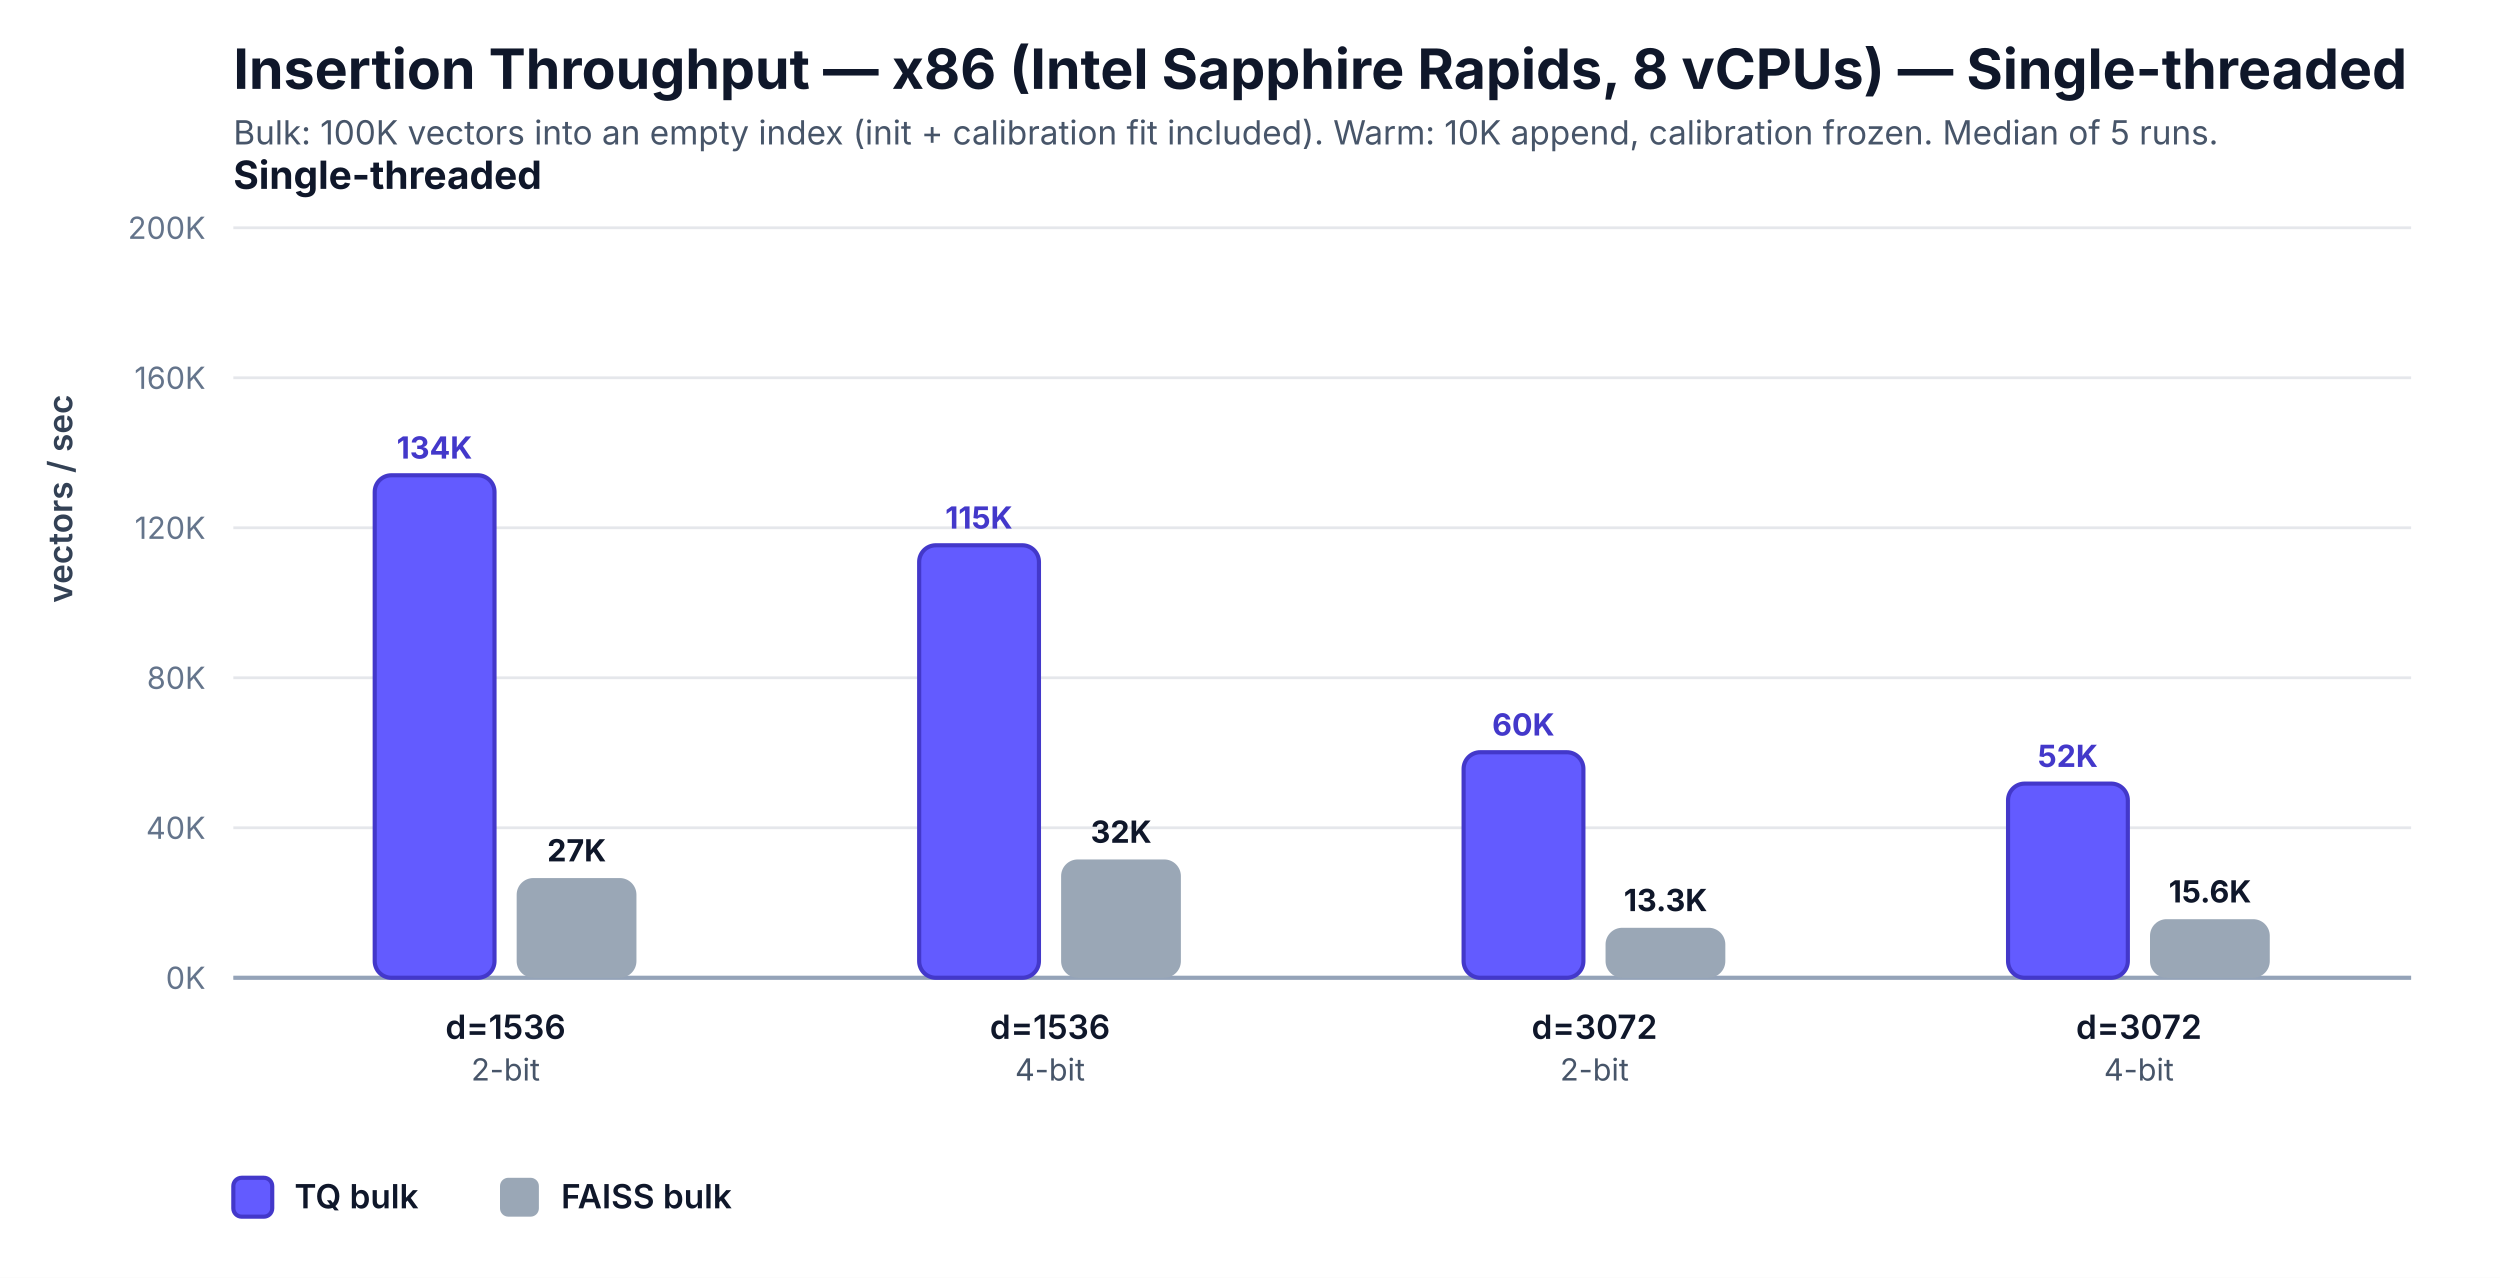
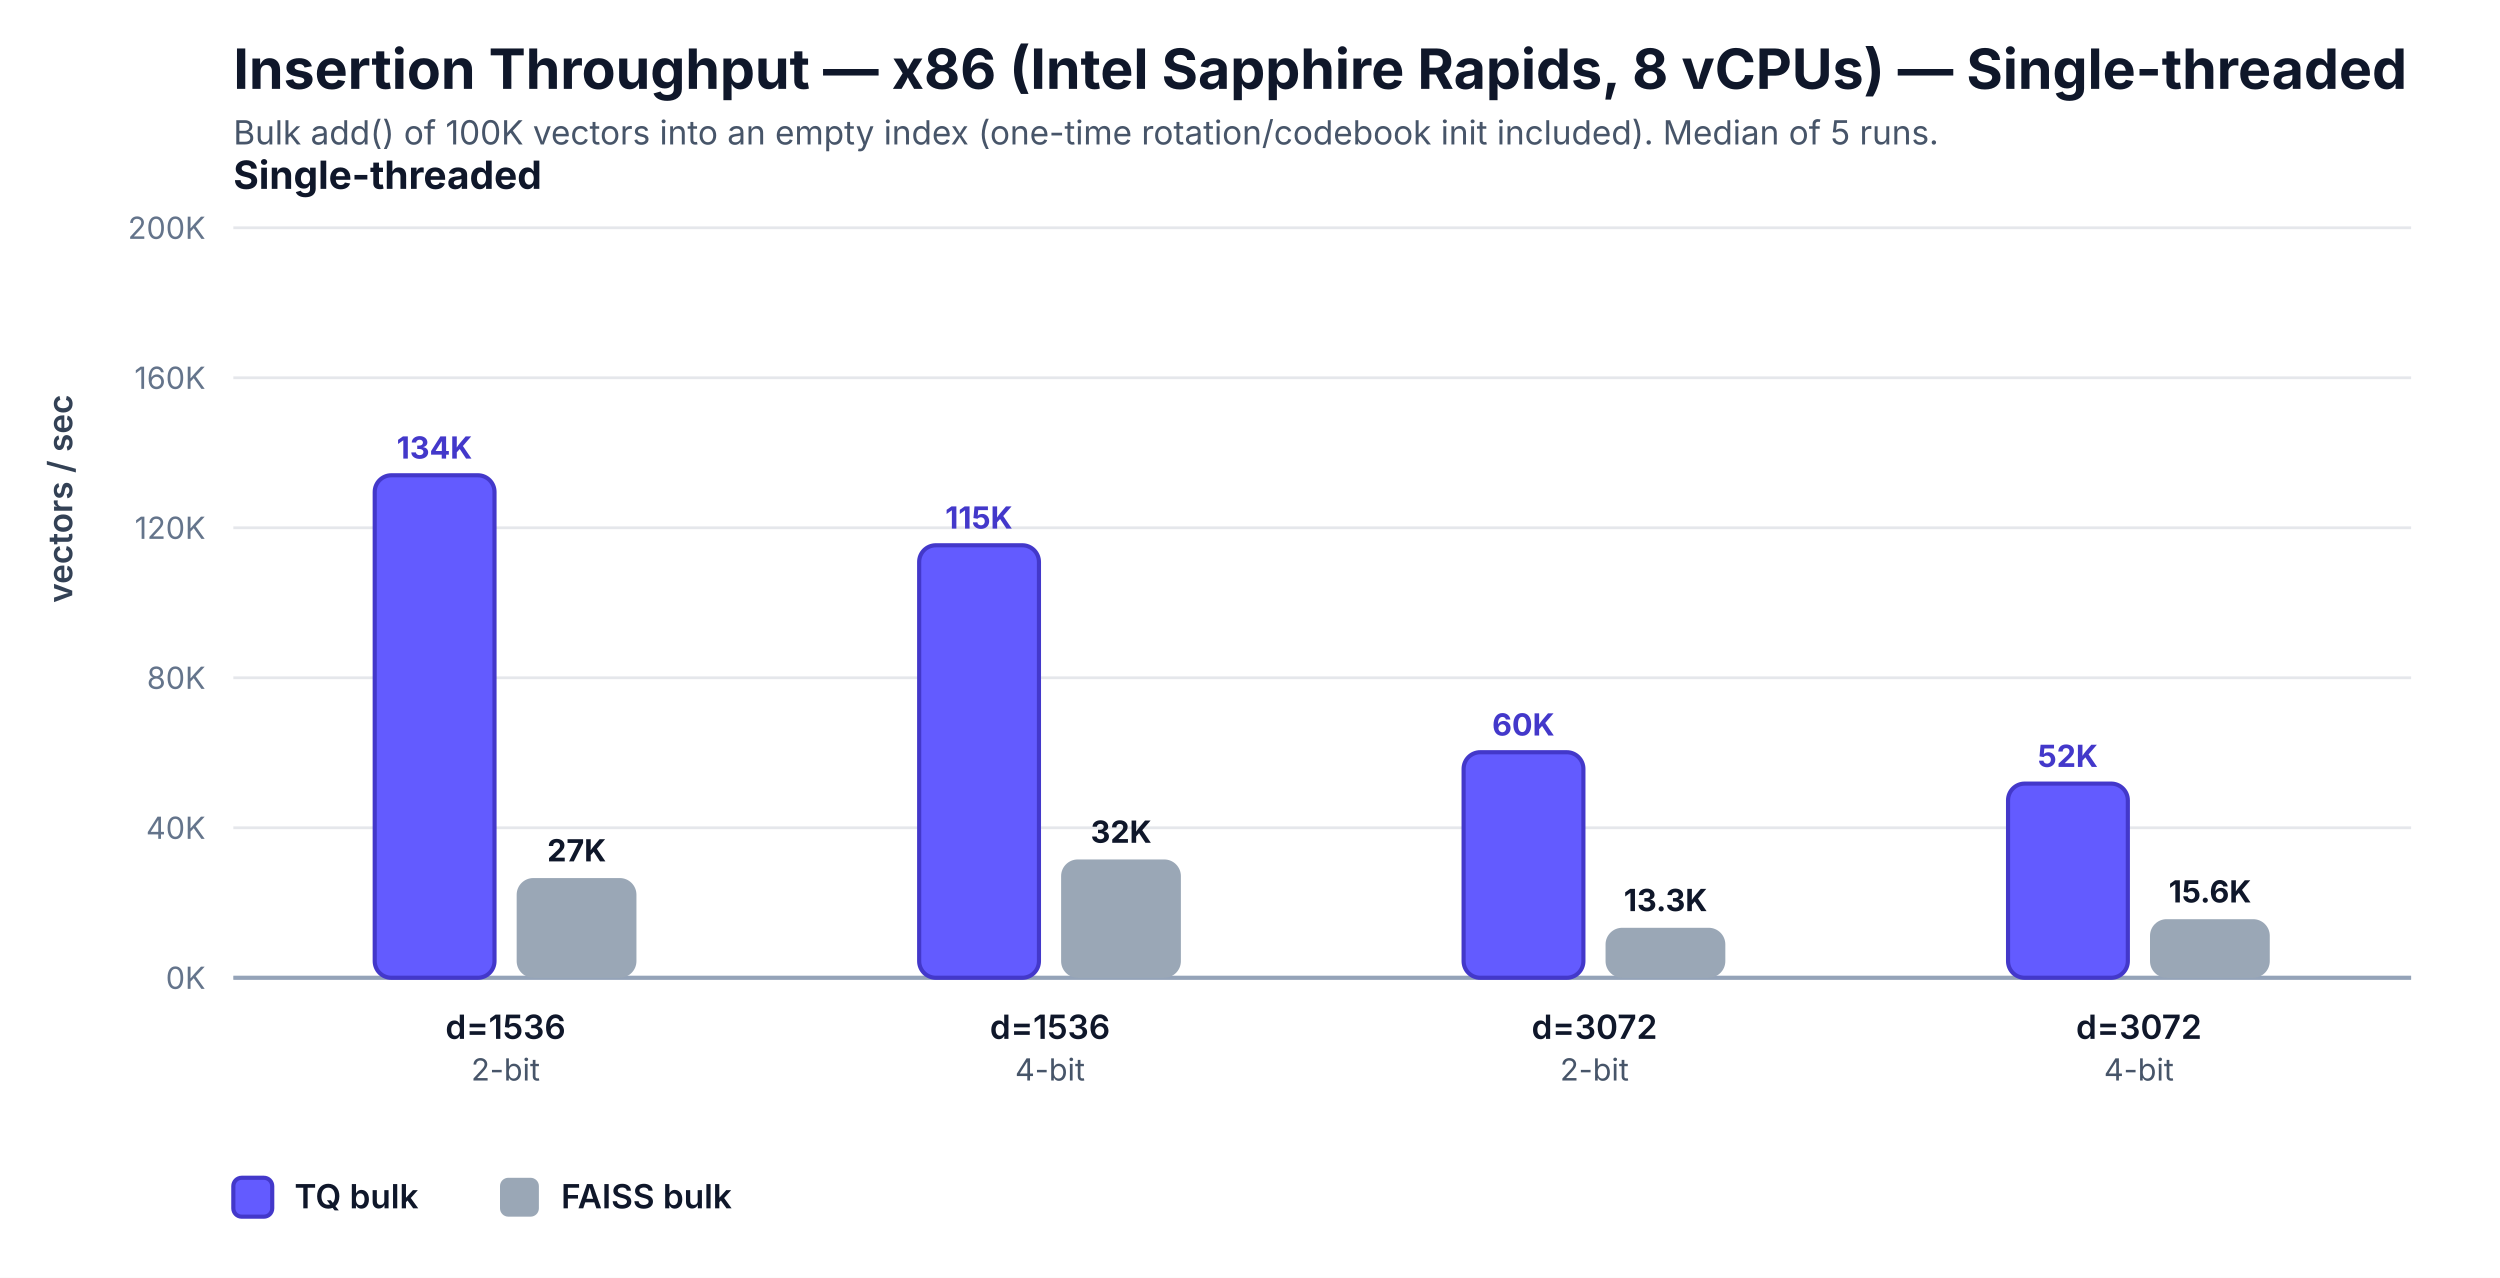
<svg xmlns="http://www.w3.org/2000/svg" width="900" height="460" viewBox="0 0 900 460" role="img" aria-label="Insertion Throughput — x86 (Intel Sapphire Rapids, 8 vCPUs) — Single-threaded">
  <style>
  .title { font: 700 20px -apple-system, BlinkMacSystemFont, "Segoe UI", sans-serif; fill: #0f172a; }
  .subtitle { font: 400 12px -apple-system, BlinkMacSystemFont, "Segoe UI", sans-serif; fill: #475569; }
  .panel { font: 700 14px -apple-system, BlinkMacSystemFont, "Segoe UI", sans-serif; fill: #0f172a; }
  .label { font: 600 12px -apple-system, BlinkMacSystemFont, "Segoe UI", sans-serif; fill: #0f172a; }
  .secondary { font: 400 11px -apple-system, BlinkMacSystemFont, "Segoe UI", sans-serif; fill: #475569; }
  .tick { font: 400 11px -apple-system, BlinkMacSystemFont, "Segoe UI", sans-serif; fill: #64748b; }
  .value { font: 700 11px -apple-system, BlinkMacSystemFont, "Segoe UI", sans-serif; fill: #0f172a; }
  .value-accent { font: 700 11px -apple-system, BlinkMacSystemFont, "Segoe UI", sans-serif; fill: #4338ca; }
  .axis { font: 600 12px -apple-system, BlinkMacSystemFont, "Segoe UI", sans-serif; fill: #334155; }
  .legend { font: 600 12px -apple-system, BlinkMacSystemFont, "Segoe UI", sans-serif; fill: #0f172a; }
</style>
  <rect width="100%" height="100%" fill="#ffffff" />
  <text x="84" y="32" class="title">Insertion Throughput — x86 (Intel Sapphire Rapids, 8 vCPUs) — Single-threaded</text>
-   <text x="84" y="52" class="subtitle">Bulk: 100K vectors into an empty index (init + calibration fit included). Warm: 10K append, calibration frozen. Median of 5 runs.</text>
+   <text x="84" y="52" class="subtitle">Bulk add() of 100K vectors into an empty index (one-time rotation/codebook init included). Median of 5 runs.</text>
  <line x1="84" y1="352.0" x2="868" y2="352.0" stroke="#e5e7eb" stroke-width="1" />
  <text x="74" y="356.0" text-anchor="end" class="tick">0K</text>
  <line x1="84" y1="298.0" x2="868" y2="298.0" stroke="#e5e7eb" stroke-width="1" />
  <text x="74" y="302.0" text-anchor="end" class="tick">40K</text>
  <line x1="84" y1="244.0" x2="868" y2="244.0" stroke="#e5e7eb" stroke-width="1" />
  <text x="74" y="248.0" text-anchor="end" class="tick">80K</text>
  <line x1="84" y1="190.0" x2="868" y2="190.0" stroke="#e5e7eb" stroke-width="1" />
  <text x="74" y="194.0" text-anchor="end" class="tick">120K</text>
  <line x1="84" y1="136.0" x2="868" y2="136.0" stroke="#e5e7eb" stroke-width="1" />
  <text x="74" y="140.0" text-anchor="end" class="tick">160K</text>
  <line x1="84" y1="82.0" x2="868" y2="82.0" stroke="#e5e7eb" stroke-width="1" />
  <text x="74" y="86.0" text-anchor="end" class="tick">200K</text>
  <line x1="84" y1="352.0" x2="868" y2="352.0" stroke="#94a3b8" stroke-width="1.5" />
  <text x="84" y="68" class="panel">Single-threaded</text>
  <rect x="134.9" y="171.1" width="43.12" height="180.9" rx="6" fill="#635bff" stroke="#4338ca" stroke-width="1.5" />
  <text x="156.4" y="165.1" text-anchor="middle" class="value-accent">134K</text>
  <rect x="186.0" y="316.1" width="43.12" height="35.9" rx="6" fill="#9aa7b6" />
  <text x="207.6" y="310.1" text-anchor="middle" class="value">27K</text>
  <text x="182.0" y="374" text-anchor="middle" class="label">d=1536</text>
  <text x="182.0" y="389" text-anchor="middle" class="secondary">2-bit</text>
  <rect x="330.9" y="196.3" width="43.12" height="155.7" rx="6" fill="#635bff" stroke="#4338ca" stroke-width="1.5" />
  <text x="352.4" y="190.3" text-anchor="middle" class="value-accent">115K</text>
  <rect x="382.0" y="309.4" width="43.12" height="42.6" rx="6" fill="#9aa7b6" />
  <text x="403.6" y="303.4" text-anchor="middle" class="value">32K</text>
  <text x="378.0" y="374" text-anchor="middle" class="label">d=1536</text>
  <text x="378.0" y="389" text-anchor="middle" class="secondary">4-bit</text>
  <rect x="526.9" y="270.8" width="43.12" height="81.2" rx="6" fill="#635bff" stroke="#4338ca" stroke-width="1.5" />
  <text x="548.4" y="264.8" text-anchor="middle" class="value-accent">60K</text>
  <rect x="578.0" y="334.0" width="43.12" height="18.0" rx="6" fill="#9aa7b6" />
  <text x="599.6" y="328.0" text-anchor="middle" class="value">13.3K</text>
  <text x="574.0" y="374" text-anchor="middle" class="label">d=3072</text>
  <text x="574.0" y="389" text-anchor="middle" class="secondary">2-bit</text>
  <rect x="722.9" y="282.1" width="43.12" height="69.9" rx="6" fill="#635bff" stroke="#4338ca" stroke-width="1.5" />
  <text x="744.4" y="276.1" text-anchor="middle" class="value-accent">52K</text>
  <rect x="774.0" y="330.9" width="43.12" height="21.1" rx="6" fill="#9aa7b6" />
  <text x="795.6" y="324.9" text-anchor="middle" class="value">15.6K</text>
  <text x="770.0" y="374" text-anchor="middle" class="label">d=3072</text>
  <text x="770.0" y="389" text-anchor="middle" class="secondary">4-bit</text>
  <text x="26" y="217.0" transform="rotate(-90, 26, 217.0)" class="axis">vectors / sec</text>
  <rect x="84" y="424" width="14" height="14" rx="3" fill="#635bff" stroke="#4338ca" stroke-width="1.5" />
  <text x="106" y="435" class="legend">TQ bulk</text>
  <rect x="180" y="424" width="14" height="14" rx="3" fill="#9aa7b6" />
  <text x="202" y="435" class="legend">FAISS bulk</text>
</svg>
